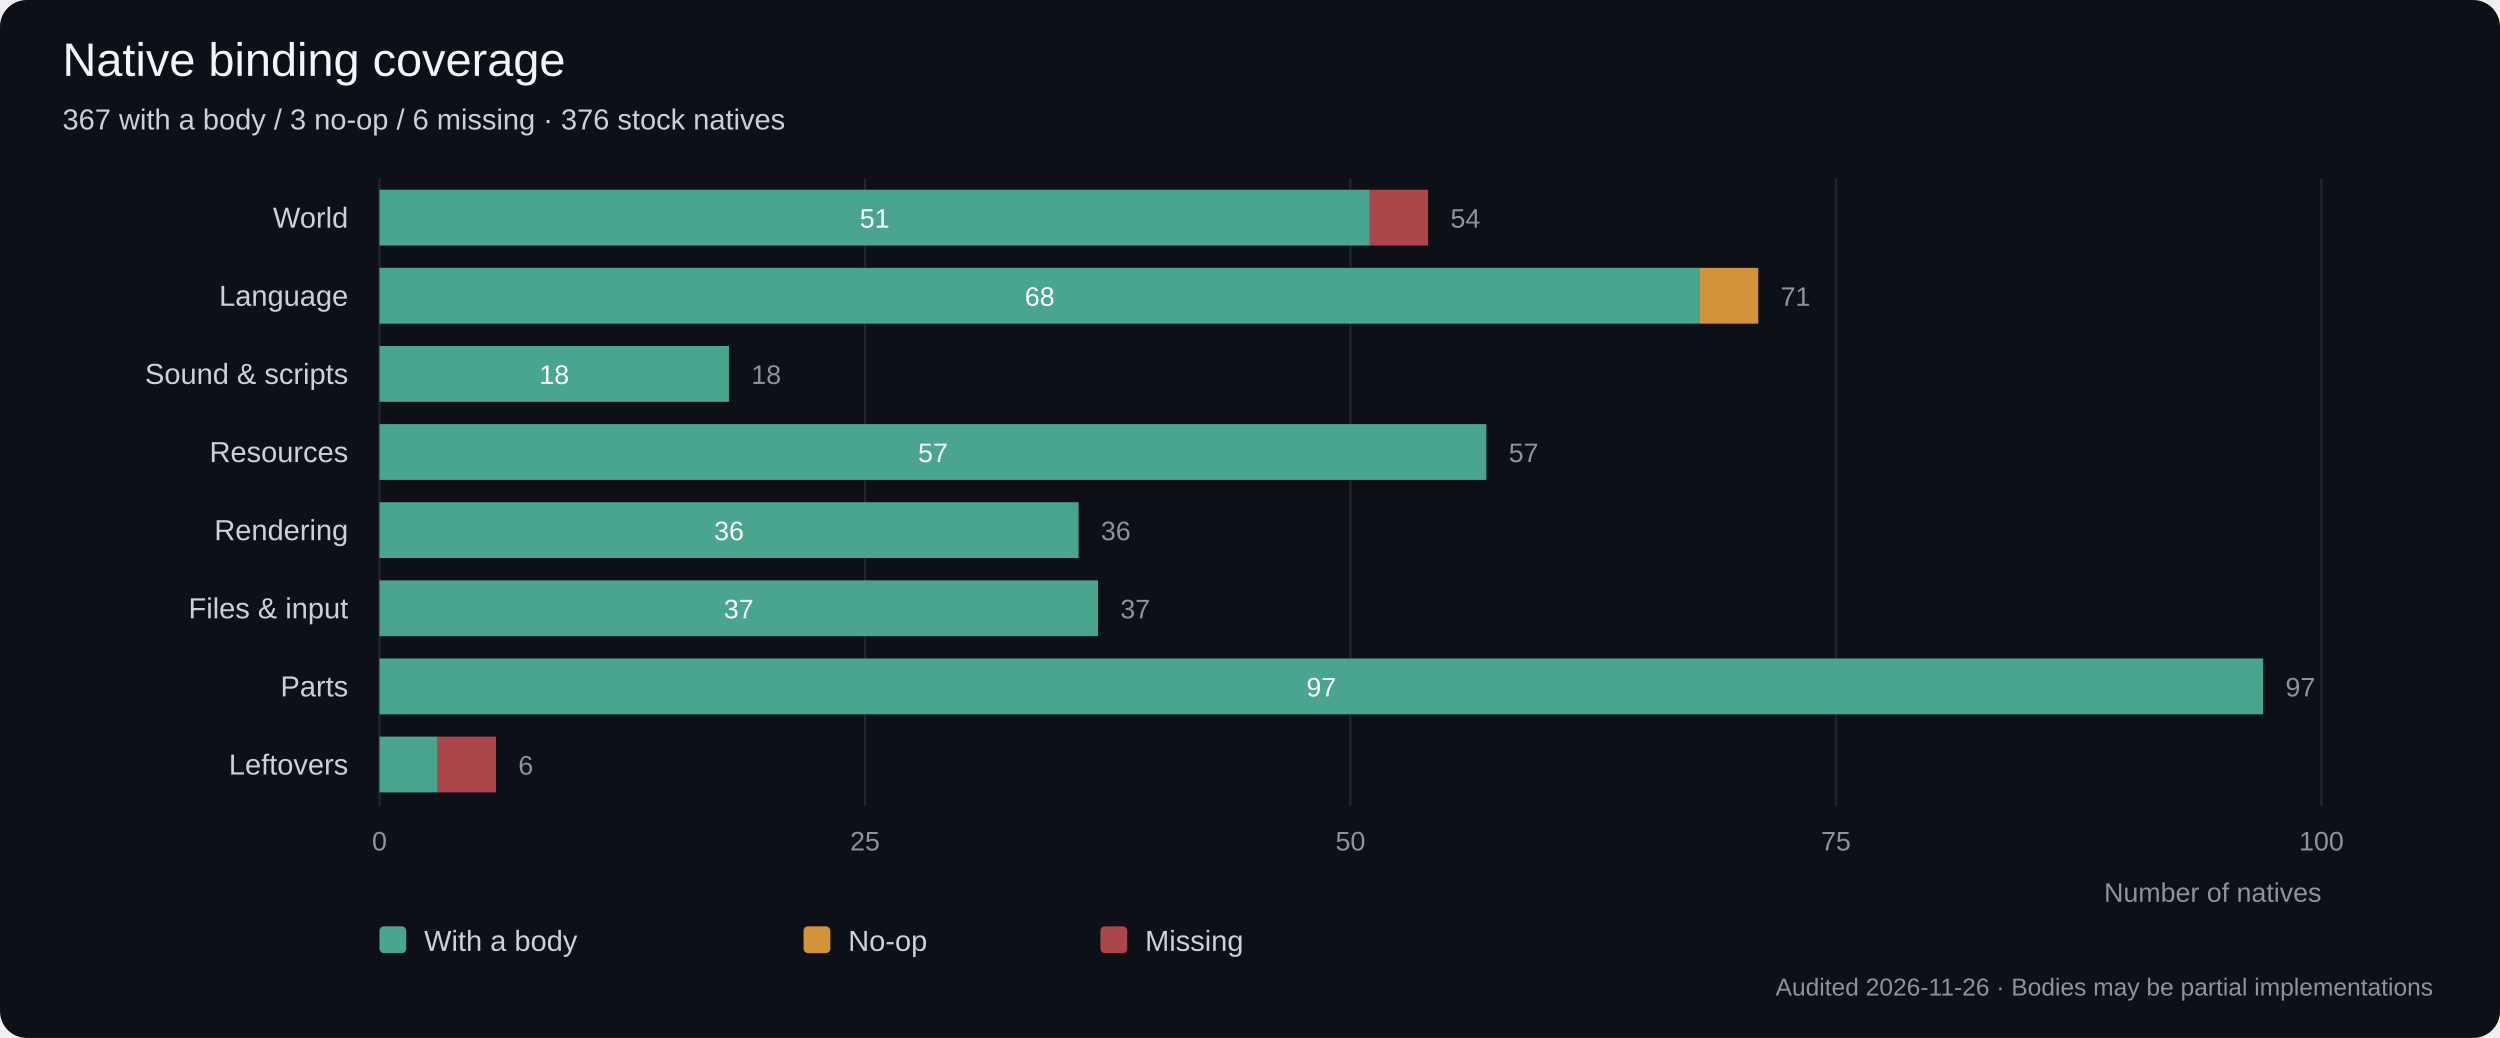
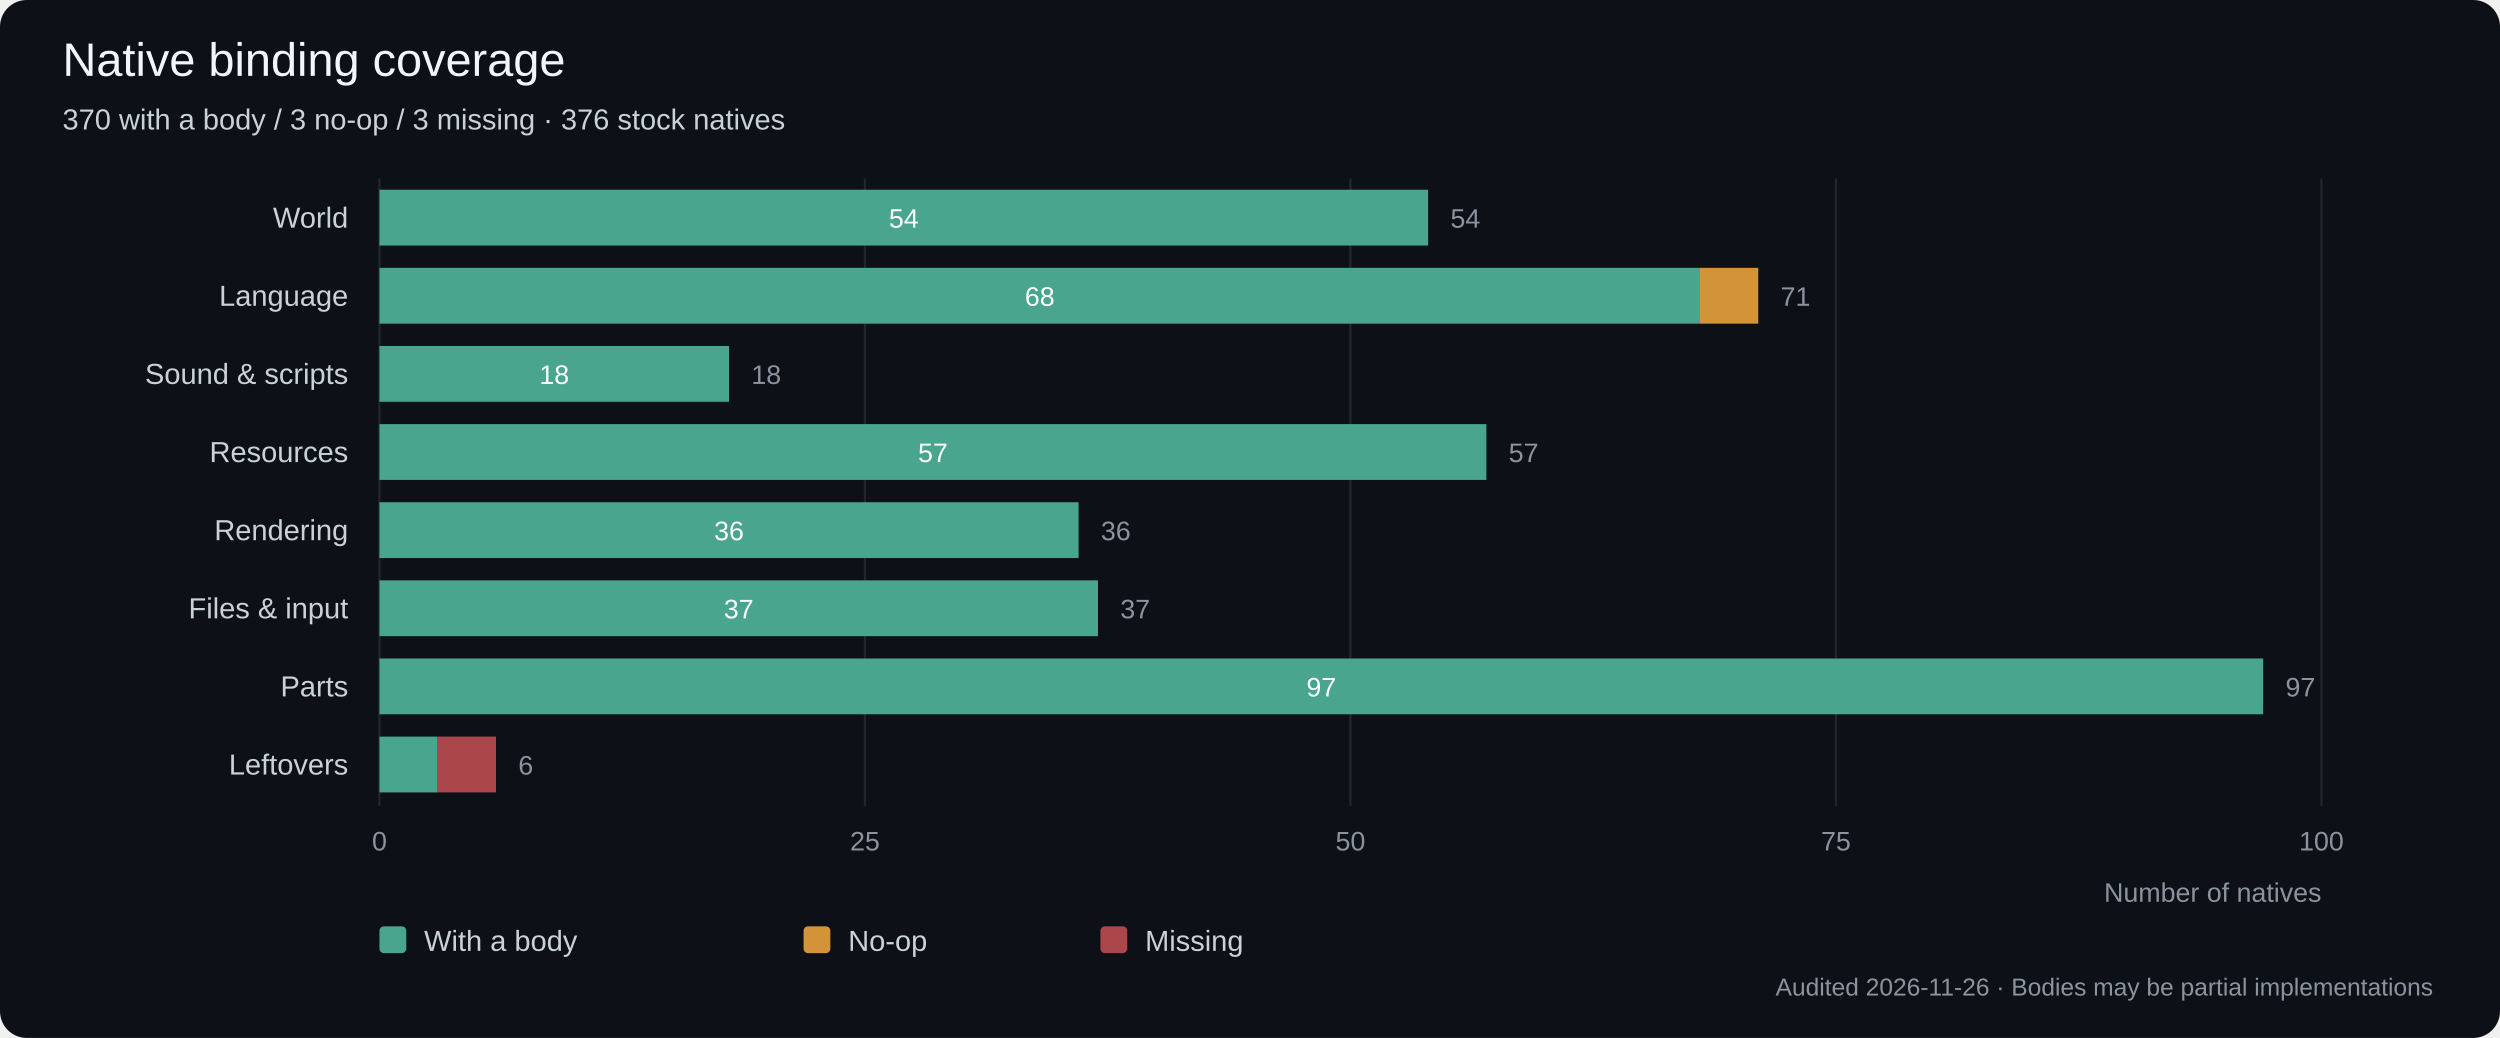
<svg xmlns="http://www.w3.org/2000/svg" width="1120" height="465" viewBox="0 0 1120 465" role="img" aria-labelledby="title desc">
  <rect width="1120" height="465" rx="12" fill="#0d1117" />
  <g font-family="Segoe UI,Arial,sans-serif">
    <text x="28" y="34" font-size="21" fill="#f0f6fc" text-anchor="start">Native binding coverage</text>
-     <text x="28" y="58" font-size="13" fill="#c9d1d9" text-anchor="start">367 with a body  /  3 no-op  /  6 missing  ·  376 stock natives</text>
+     <text x="28" y="58" font-size="13" fill="#c9d1d9" text-anchor="start">370 with a body  /  3 no-op  /  3 missing  ·  376 stock natives</text>
    <line x1="170" x2="170" y1="80" y2="361" stroke="#21262d" />
    <text x="170" y="381" font-size="12" fill="#8b949e" text-anchor="middle">0</text>
    <line x1="387.5" x2="387.5" y1="80" y2="361" stroke="#21262d" />
    <text x="387.5" y="381" font-size="12" fill="#8b949e" text-anchor="middle">25</text>
    <line x1="605" x2="605" y1="80" y2="361" stroke="#21262d" />
    <text x="605" y="381" font-size="12" fill="#8b949e" text-anchor="middle">50</text>
    <line x1="822.5" x2="822.5" y1="80" y2="361" stroke="#21262d" />
    <text x="822.5" y="381" font-size="12" fill="#8b949e" text-anchor="middle">75</text>
    <line x1="1040" x2="1040" y1="80" y2="361" stroke="#21262d" />
    <text x="1040" y="381" font-size="12" fill="#8b949e" text-anchor="middle">100</text>
    <text x="156" y="102" font-size="13" fill="#c9d1d9" text-anchor="end">World</text>
-     <rect x="170" y="85" width="443.7" height="25" fill="#49a58d" />
-     <text x="391.85" y="102" font-size="12" fill="#ffffff" text-anchor="middle">51</text>
-     <rect x="613.7" y="85" width="26.1" height="25" fill="#ab474b" />
+     <rect x="170" y="85" width="469.8" height="25" fill="#49a58d" />
+     <text x="404.9" y="102" font-size="12" fill="#ffffff" text-anchor="middle">54</text>
    <text x="649.8" y="102" font-size="12" fill="#8b949e" text-anchor="start">54</text>
    <text x="156" y="137" font-size="13" fill="#c9d1d9" text-anchor="end">Language</text>
    <rect x="170" y="120" width="591.6" height="25" fill="#49a58d" />
    <text x="465.8" y="137" font-size="12" fill="#ffffff" text-anchor="middle">68</text>
    <rect x="761.6" y="120" width="26.1" height="25" fill="#d39338" />
    <text x="797.7" y="137" font-size="12" fill="#8b949e" text-anchor="start">71</text>
    <text x="156" y="172" font-size="13" fill="#c9d1d9" text-anchor="end">Sound &amp; scripts</text>
    <rect x="170" y="155" width="156.6" height="25" fill="#49a58d" />
    <text x="248.3" y="172" font-size="12" fill="#ffffff" text-anchor="middle">18</text>
    <text x="336.6" y="172" font-size="12" fill="#8b949e" text-anchor="start">18</text>
    <text x="156" y="207" font-size="13" fill="#c9d1d9" text-anchor="end">Resources</text>
    <rect x="170" y="190" width="495.9" height="25" fill="#49a58d" />
    <text x="417.95" y="207" font-size="12" fill="#ffffff" text-anchor="middle">57</text>
    <text x="675.9" y="207" font-size="12" fill="#8b949e" text-anchor="start">57</text>
    <text x="156" y="242" font-size="13" fill="#c9d1d9" text-anchor="end">Rendering</text>
    <rect x="170" y="225" width="313.2" height="25" fill="#49a58d" />
    <text x="326.6" y="242" font-size="12" fill="#ffffff" text-anchor="middle">36</text>
    <text x="493.2" y="242" font-size="12" fill="#8b949e" text-anchor="start">36</text>
    <text x="156" y="277" font-size="13" fill="#c9d1d9" text-anchor="end">Files &amp; input</text>
    <rect x="170" y="260" width="321.9" height="25" fill="#49a58d" />
    <text x="330.95" y="277" font-size="12" fill="#ffffff" text-anchor="middle">37</text>
    <text x="501.9" y="277" font-size="12" fill="#8b949e" text-anchor="start">37</text>
    <text x="156" y="312" font-size="13" fill="#c9d1d9" text-anchor="end">Parts</text>
    <rect x="170" y="295" width="843.9" height="25" fill="#49a58d" />
    <text x="591.95" y="312" font-size="12" fill="#ffffff" text-anchor="middle">97</text>
    <text x="1023.9" y="312" font-size="12" fill="#8b949e" text-anchor="start">97</text>
    <text x="156" y="347" font-size="13" fill="#c9d1d9" text-anchor="end">Leftovers</text>
    <rect x="170" y="330" width="26.1" height="25" fill="#49a58d" />
    <rect x="196.1" y="330" width="26.1" height="25" fill="#ab474b" />
    <text x="232.2" y="347" font-size="12" fill="#8b949e" text-anchor="start">6</text>
    <text x="1040" y="404" font-size="12" fill="#8b949e" text-anchor="end">Number of natives</text>
    <rect x="170" y="415" width="12" height="12" rx="2" fill="#49a58d" />
    <text x="190" y="426" font-size="13" fill="#c9d1d9" text-anchor="start">With a body</text>
    <rect x="360" y="415" width="12" height="12" rx="2" fill="#d39338" />
    <text x="380" y="426" font-size="13" fill="#c9d1d9" text-anchor="start">No-op</text>
    <rect x="493" y="415" width="12" height="12" rx="2" fill="#ab474b" />
    <text x="513" y="426" font-size="13" fill="#c9d1d9" text-anchor="start">Missing</text>
    <text x="1090" y="446" font-size="11" fill="#8b949e" text-anchor="end">Audited 2026-11-26 · Bodies may be partial implementations</text>
  </g>
</svg>
